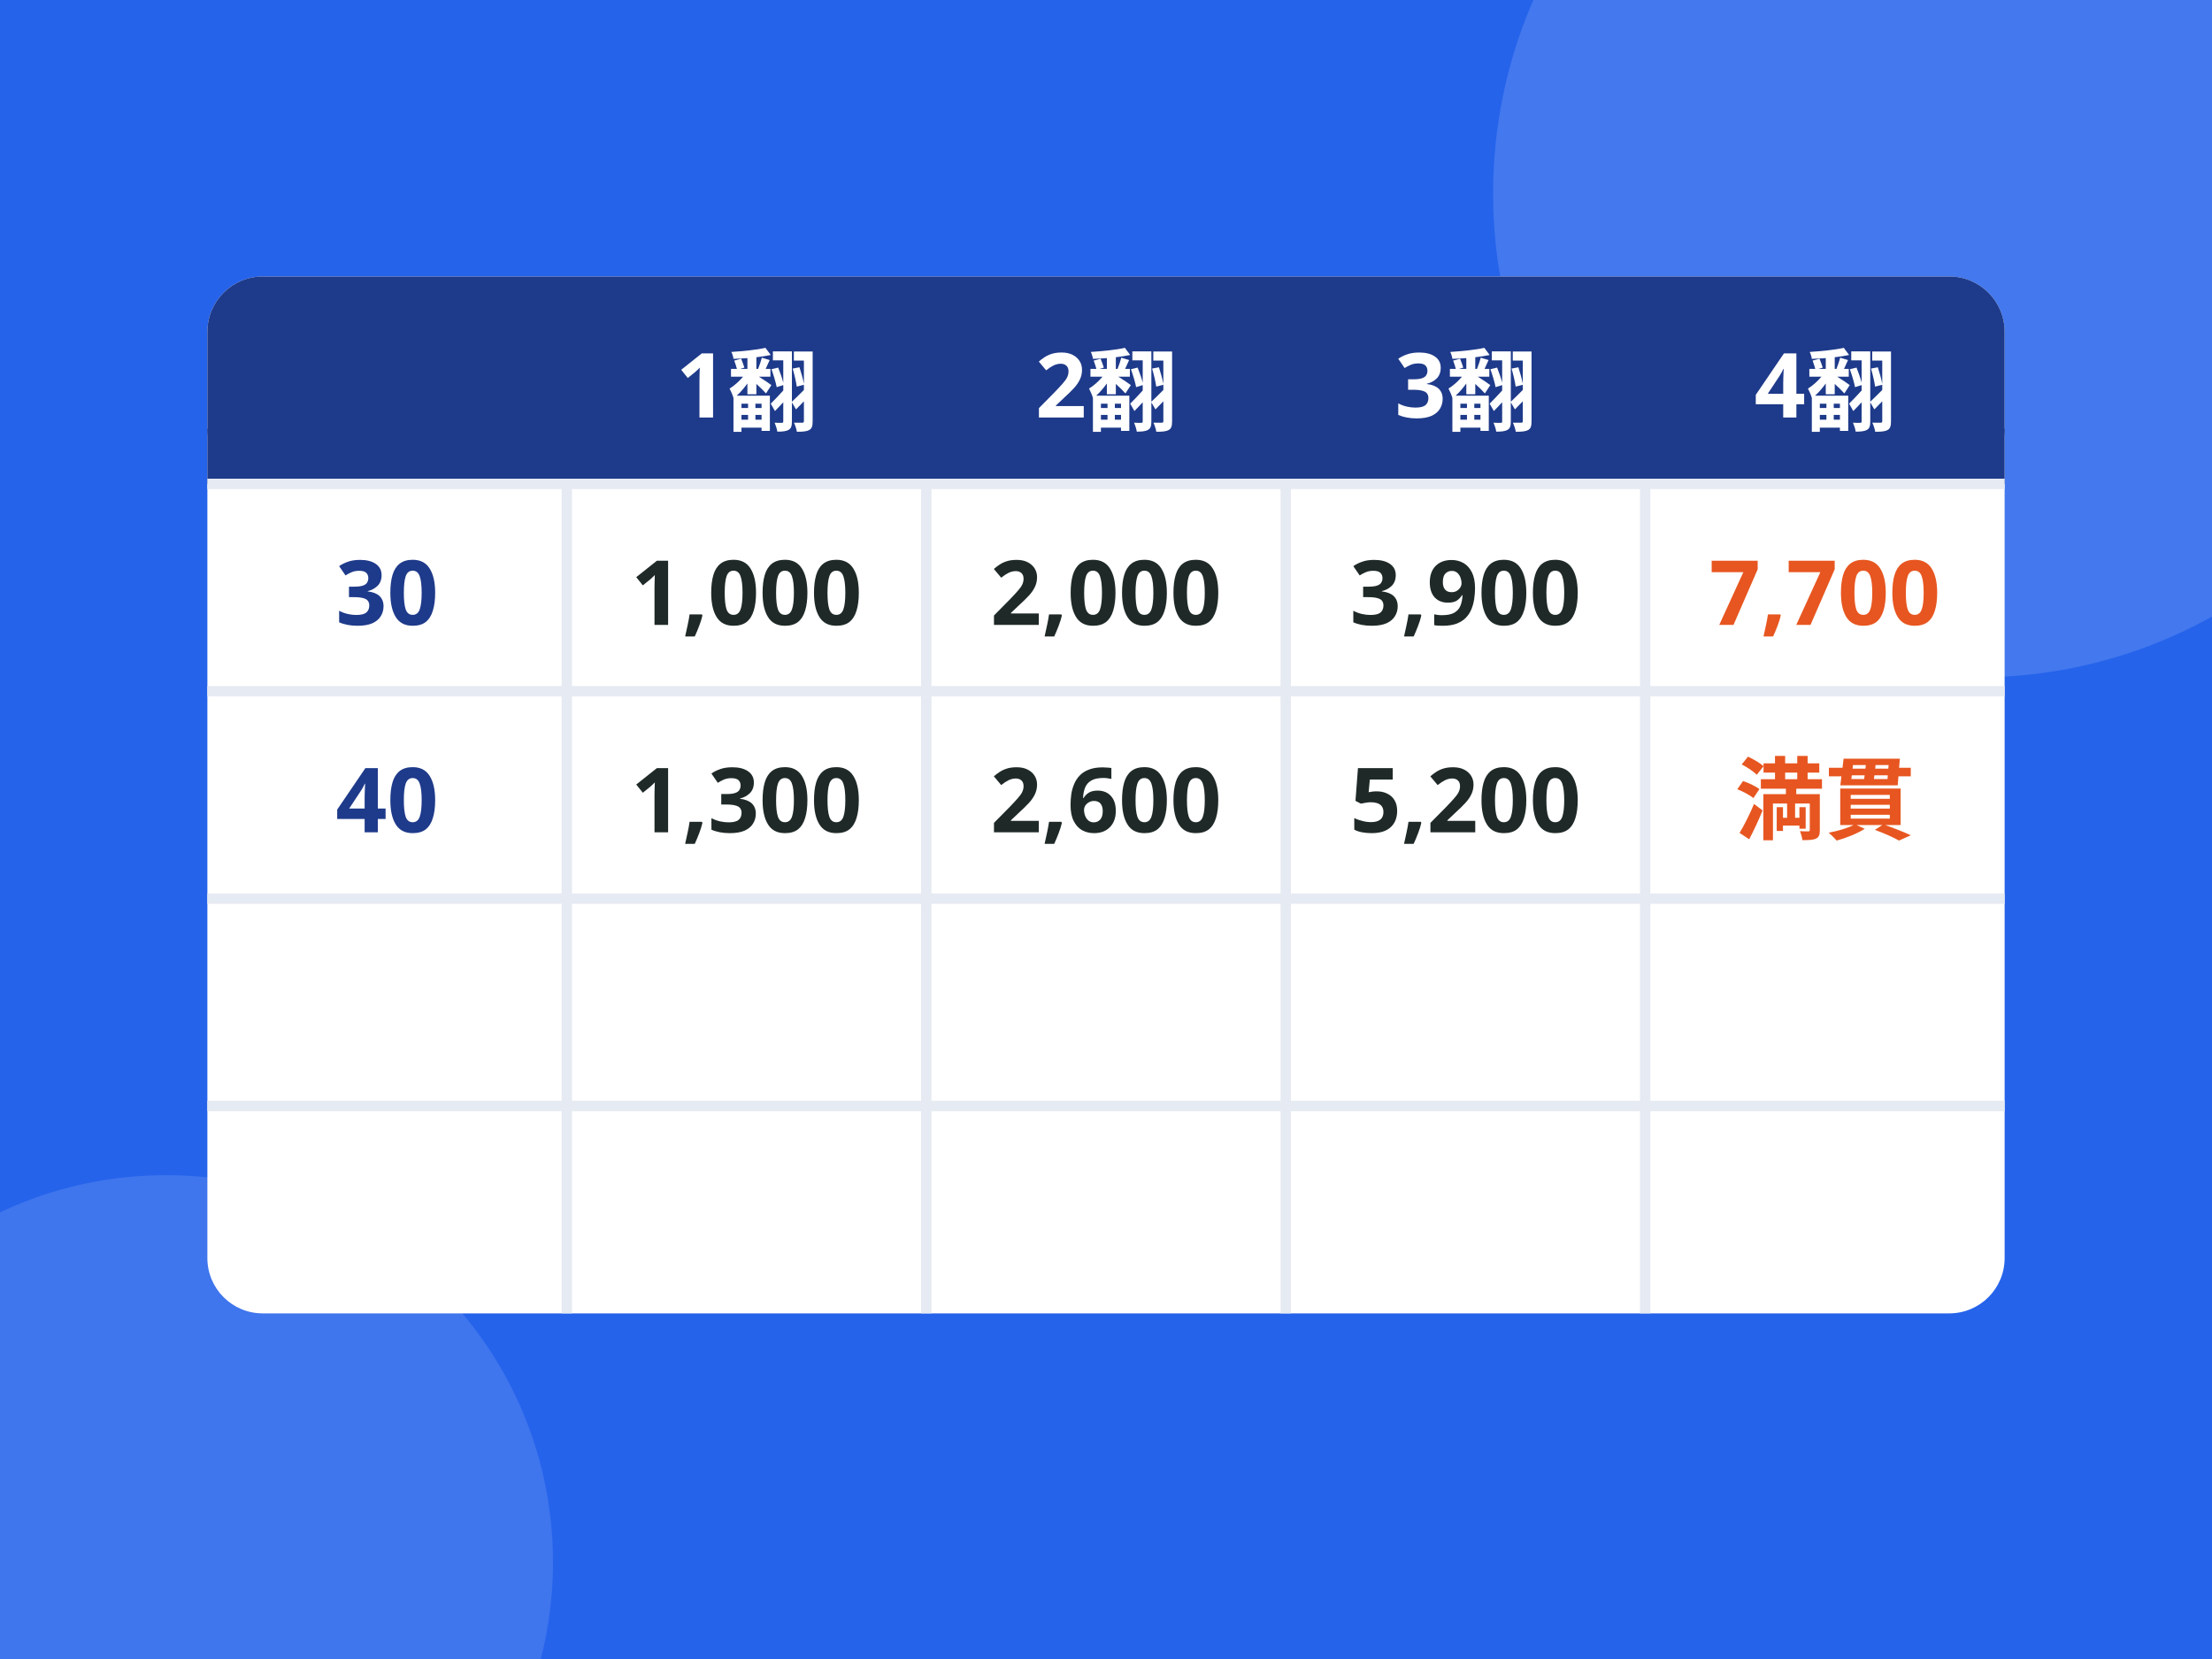
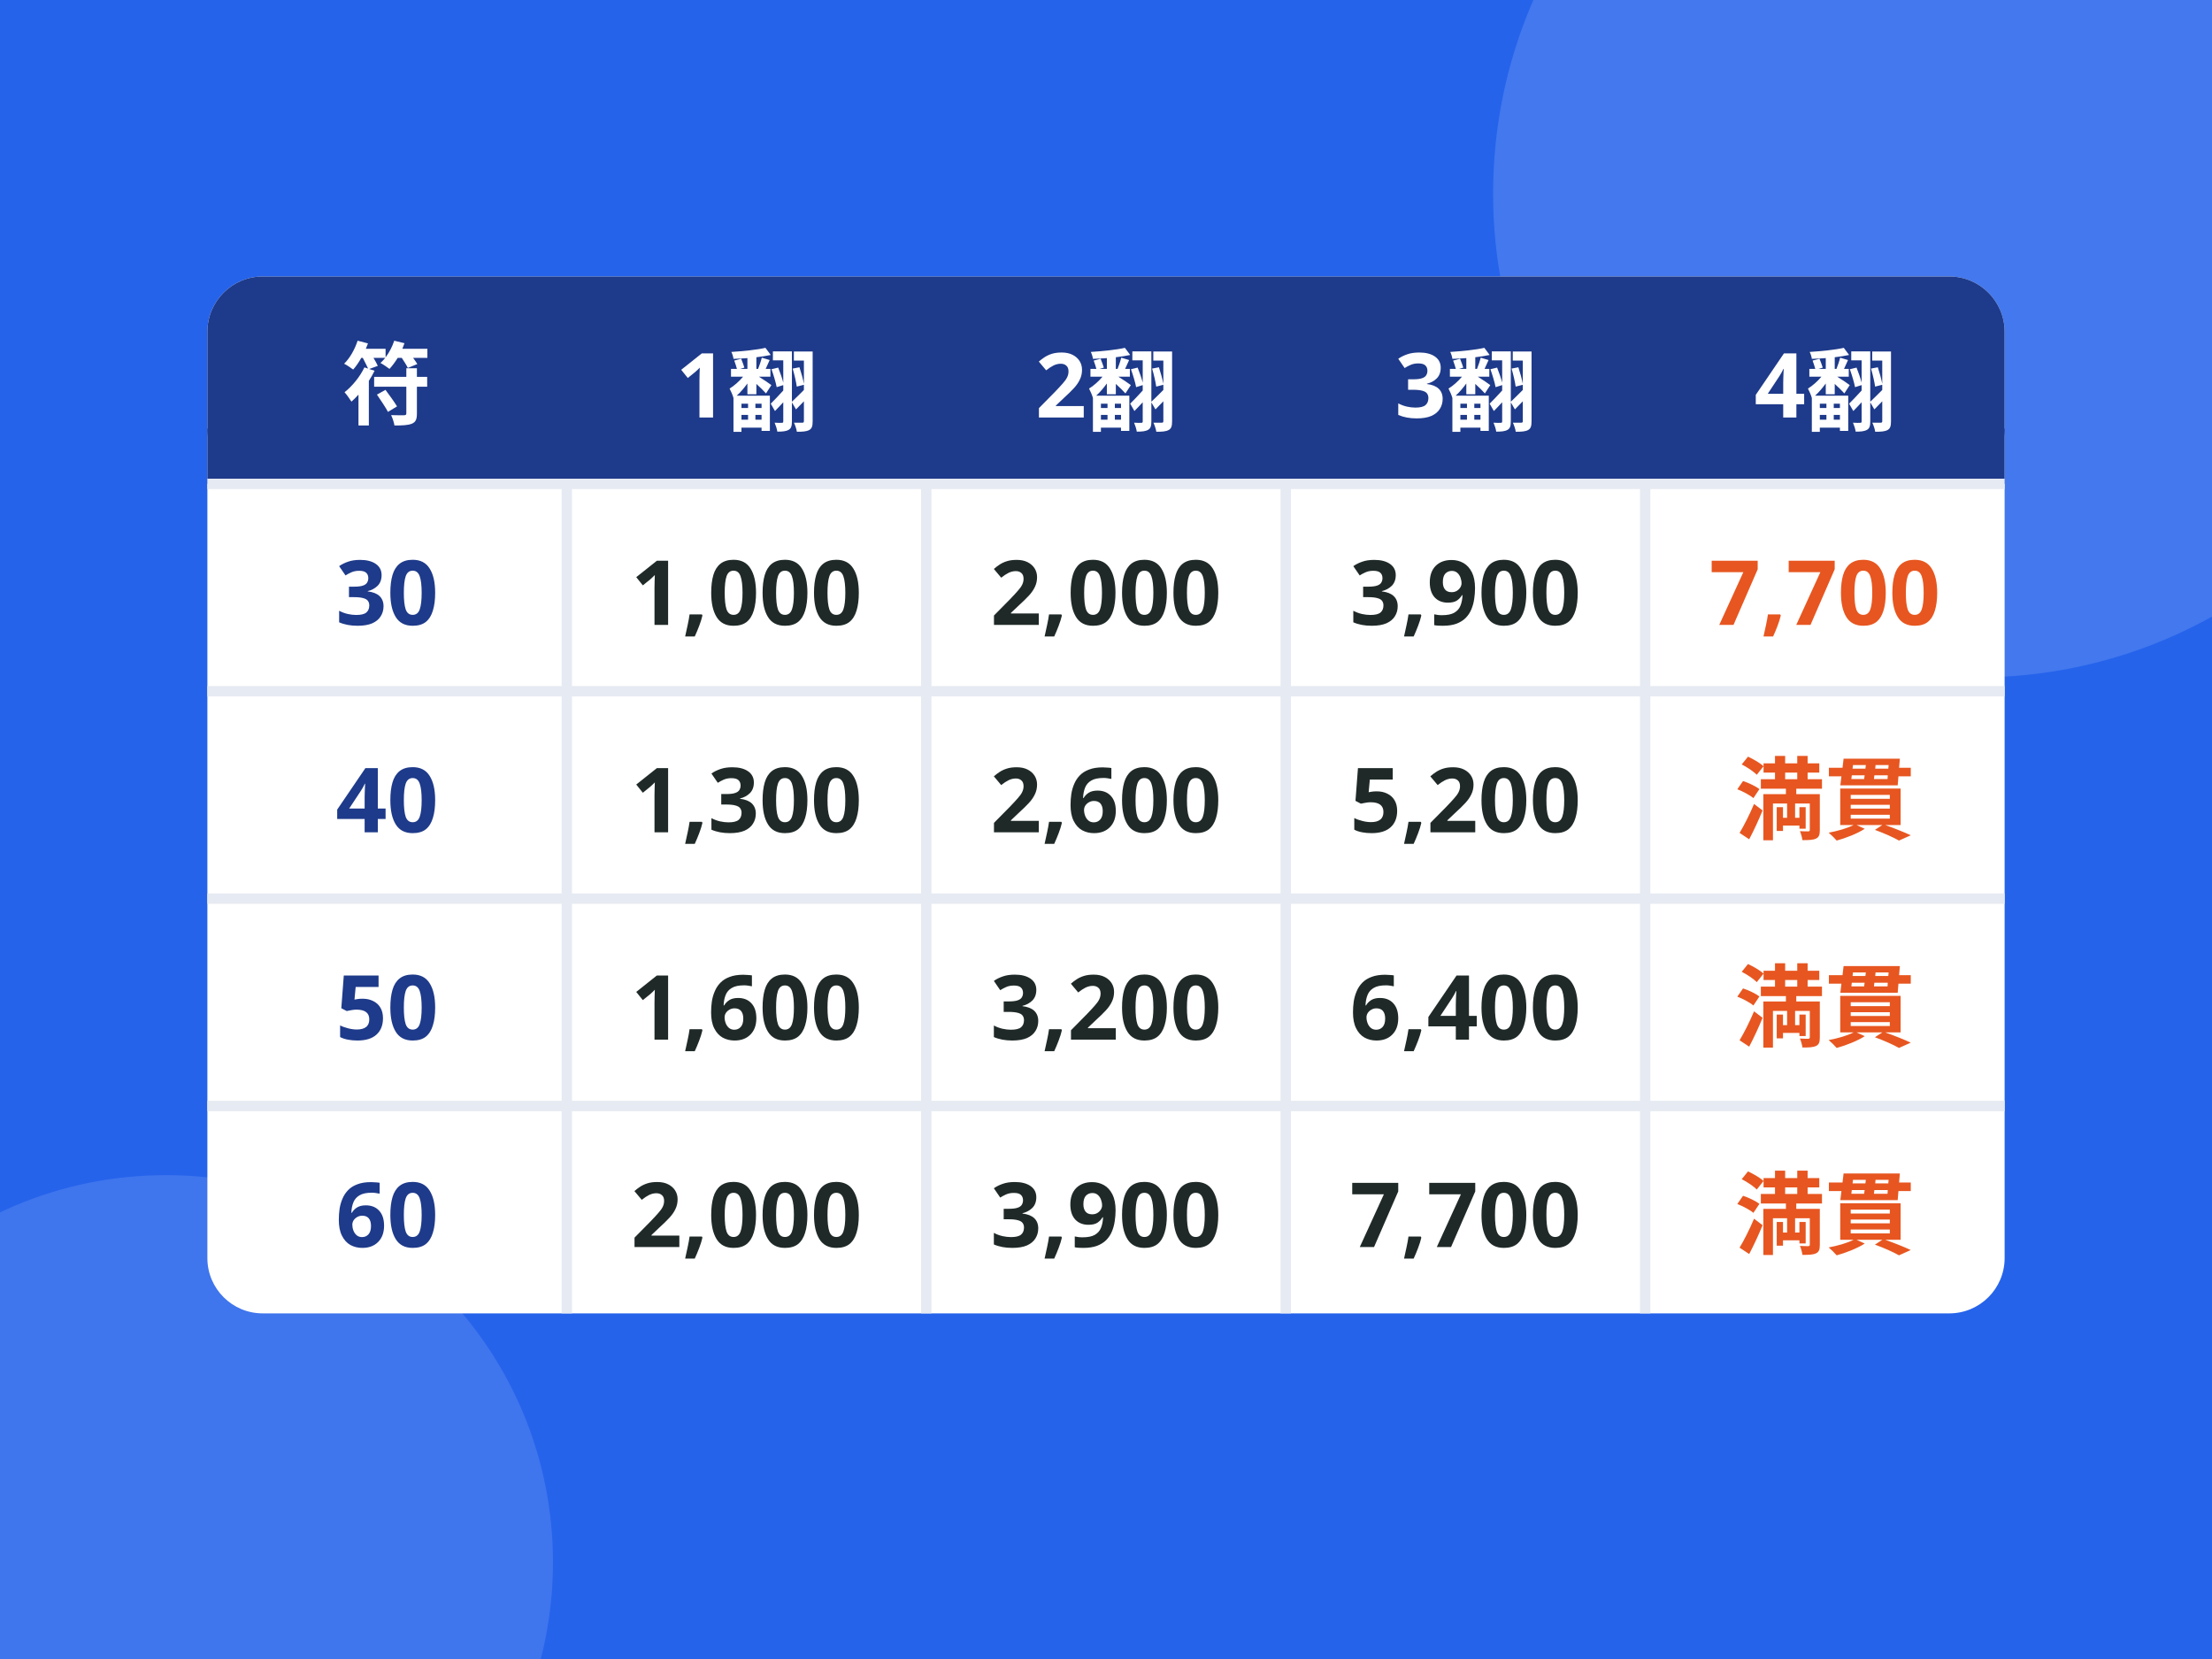
<svg xmlns="http://www.w3.org/2000/svg" viewBox="0 0 320 240" width="320" height="240">
  <rect width="320" height="240" fill="#2563EB" />
  <circle cx="286" cy="28" r="70" fill="#ffffff" opacity=".14" />
  <circle cx="24" cy="226" r="56" fill="#ffffff" opacity=".12" />
  <rect x="30" y="40" width="260" height="150" rx="8" fill="#fff" />
  <rect x="30" y="40" width="260" height="30" rx="8" fill="#1E3A8A" />
  <rect x="30" y="62" width="260" height="8" fill="#1E3A8A" />
  <line x1="30" y1="70" x2="290" y2="70" stroke="#E6EAF2" stroke-width="1.5" />
  <line x1="30" y1="100" x2="290" y2="100" stroke="#E6EAF2" stroke-width="1.5" />
  <line x1="30" y1="130" x2="290" y2="130" stroke="#E6EAF2" stroke-width="1.5" />
  <line x1="30" y1="160" x2="290" y2="160" stroke="#E6EAF2" stroke-width="1.5" />
  <line x1="82" y1="70" x2="82" y2="190" stroke="#E6EAF2" stroke-width="1.5" />
  <line x1="134" y1="70" x2="134" y2="190" stroke="#E6EAF2" stroke-width="1.5" />
  <line x1="186" y1="70" x2="186" y2="190" stroke="#E6EAF2" stroke-width="1.5" />
  <line x1="238" y1="70" x2="238" y2="190" stroke="#E6EAF2" stroke-width="1.5" />
+   <text x="56.0" y="60.4" text-anchor="middle" font-size="13" font-weight="900" fill="#fff" font-family="Hiragino Sans, Noto Sans JP, Yu Gothic, Meiryo, sans-serif">符</text>
  <text x="108.0" y="60.4" text-anchor="middle" font-size="13" font-weight="900" fill="#fff" font-family="Hiragino Sans, Noto Sans JP, Yu Gothic, Meiryo, sans-serif">1翻</text>
  <text x="160.0" y="60.4" text-anchor="middle" font-size="13" font-weight="900" fill="#fff" font-family="Hiragino Sans, Noto Sans JP, Yu Gothic, Meiryo, sans-serif">2翻</text>
  <text x="212.0" y="60.4" text-anchor="middle" font-size="13" font-weight="900" fill="#fff" font-family="Hiragino Sans, Noto Sans JP, Yu Gothic, Meiryo, sans-serif">3翻</text>
  <text x="264.0" y="60.4" text-anchor="middle" font-size="13" font-weight="900" fill="#fff" font-family="Hiragino Sans, Noto Sans JP, Yu Gothic, Meiryo, sans-serif">4翻</text>
  <text x="56.0" y="90.4" text-anchor="middle" font-size="13" font-weight="900" fill="#1E3A8A" font-family="Hiragino Sans, Noto Sans JP, Yu Gothic, Meiryo, sans-serif">30</text>
  <text x="108.0" y="90.4" text-anchor="middle" font-size="13" font-weight="900" fill="#1F2A28" font-family="Hiragino Sans, Noto Sans JP, Yu Gothic, Meiryo, sans-serif">1,000</text>
  <text x="160.0" y="90.4" text-anchor="middle" font-size="13" font-weight="900" fill="#1F2A28" font-family="Hiragino Sans, Noto Sans JP, Yu Gothic, Meiryo, sans-serif">2,000</text>
  <text x="212.0" y="90.4" text-anchor="middle" font-size="13" font-weight="900" fill="#1F2A28" font-family="Hiragino Sans, Noto Sans JP, Yu Gothic, Meiryo, sans-serif">3,900</text>
  <text x="264.0" y="90.4" text-anchor="middle" font-size="13" font-weight="900" fill="#E75620" font-family="Hiragino Sans, Noto Sans JP, Yu Gothic, Meiryo, sans-serif">7,700</text>
  <text x="56.0" y="120.4" text-anchor="middle" font-size="13" font-weight="900" fill="#1E3A8A" font-family="Hiragino Sans, Noto Sans JP, Yu Gothic, Meiryo, sans-serif">40</text>
  <text x="108.0" y="120.4" text-anchor="middle" font-size="13" font-weight="900" fill="#1F2A28" font-family="Hiragino Sans, Noto Sans JP, Yu Gothic, Meiryo, sans-serif">1,300</text>
  <text x="160.0" y="120.4" text-anchor="middle" font-size="13" font-weight="900" fill="#1F2A28" font-family="Hiragino Sans, Noto Sans JP, Yu Gothic, Meiryo, sans-serif">2,600</text>
  <text x="212.0" y="120.4" text-anchor="middle" font-size="13" font-weight="900" fill="#1F2A28" font-family="Hiragino Sans, Noto Sans JP, Yu Gothic, Meiryo, sans-serif">5,200</text>
  <text x="264.0" y="120.4" text-anchor="middle" font-size="13" font-weight="900" fill="#E75620" font-family="Hiragino Sans, Noto Sans JP, Yu Gothic, Meiryo, sans-serif">満貫</text>
+   <text x="56.0" y="150.4" text-anchor="middle" font-size="13" font-weight="900" fill="#1E3A8A" font-family="Hiragino Sans, Noto Sans JP, Yu Gothic, Meiryo, sans-serif">50</text>
+   <text x="108.0" y="150.4" text-anchor="middle" font-size="13" font-weight="900" fill="#1F2A28" font-family="Hiragino Sans, Noto Sans JP, Yu Gothic, Meiryo, sans-serif">1,600</text>
+   <text x="160.0" y="150.4" text-anchor="middle" font-size="13" font-weight="900" fill="#1F2A28" font-family="Hiragino Sans, Noto Sans JP, Yu Gothic, Meiryo, sans-serif">3,200</text>
+   <text x="212.0" y="150.4" text-anchor="middle" font-size="13" font-weight="900" fill="#1F2A28" font-family="Hiragino Sans, Noto Sans JP, Yu Gothic, Meiryo, sans-serif">6,400</text>
+   <text x="264.0" y="150.4" text-anchor="middle" font-size="13" font-weight="900" fill="#E75620" font-family="Hiragino Sans, Noto Sans JP, Yu Gothic, Meiryo, sans-serif">満貫</text>
+   <text x="56.0" y="180.4" text-anchor="middle" font-size="13" font-weight="900" fill="#1E3A8A" font-family="Hiragino Sans, Noto Sans JP, Yu Gothic, Meiryo, sans-serif">60</text>
+   <text x="108.0" y="180.4" text-anchor="middle" font-size="13" font-weight="900" fill="#1F2A28" font-family="Hiragino Sans, Noto Sans JP, Yu Gothic, Meiryo, sans-serif">2,000</text>
+   <text x="160.0" y="180.4" text-anchor="middle" font-size="13" font-weight="900" fill="#1F2A28" font-family="Hiragino Sans, Noto Sans JP, Yu Gothic, Meiryo, sans-serif">3,900</text>
+   <text x="212.0" y="180.4" text-anchor="middle" font-size="13" font-weight="900" fill="#1F2A28" font-family="Hiragino Sans, Noto Sans JP, Yu Gothic, Meiryo, sans-serif">7,700</text>
+   <text x="264.0" y="180.4" text-anchor="middle" font-size="13" font-weight="900" fill="#E75620" font-family="Hiragino Sans, Noto Sans JP, Yu Gothic, Meiryo, sans-serif">満貫</text>
</svg>
